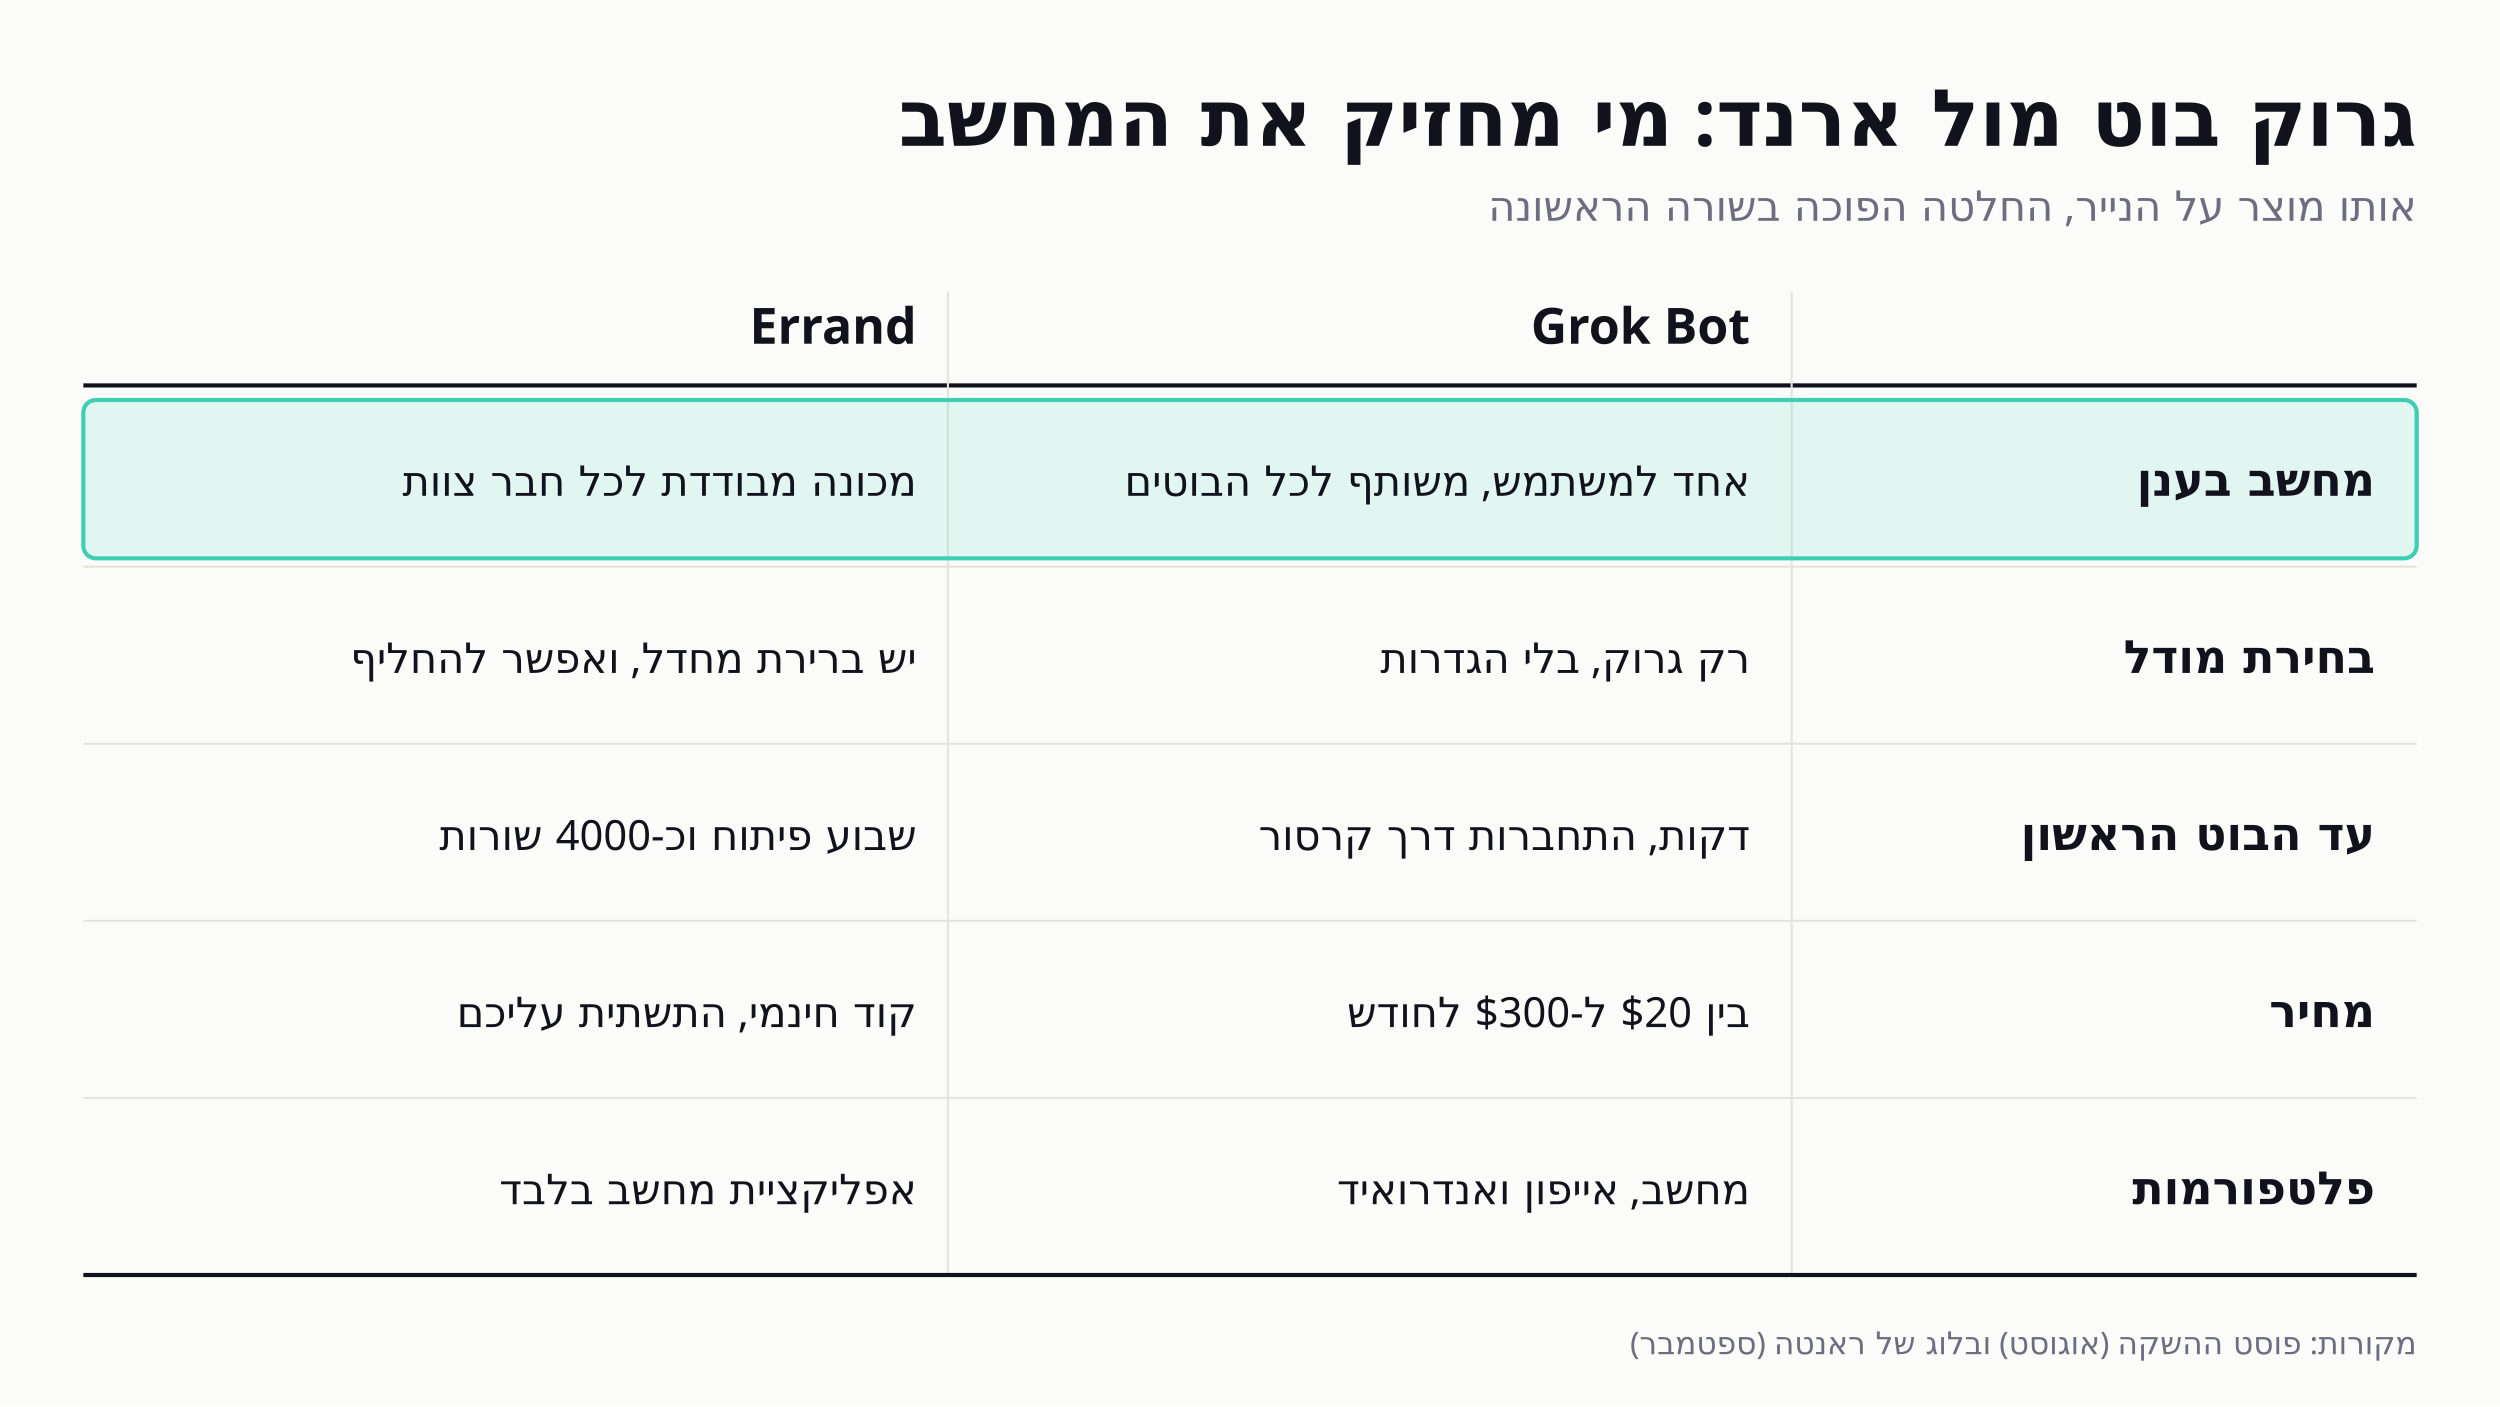
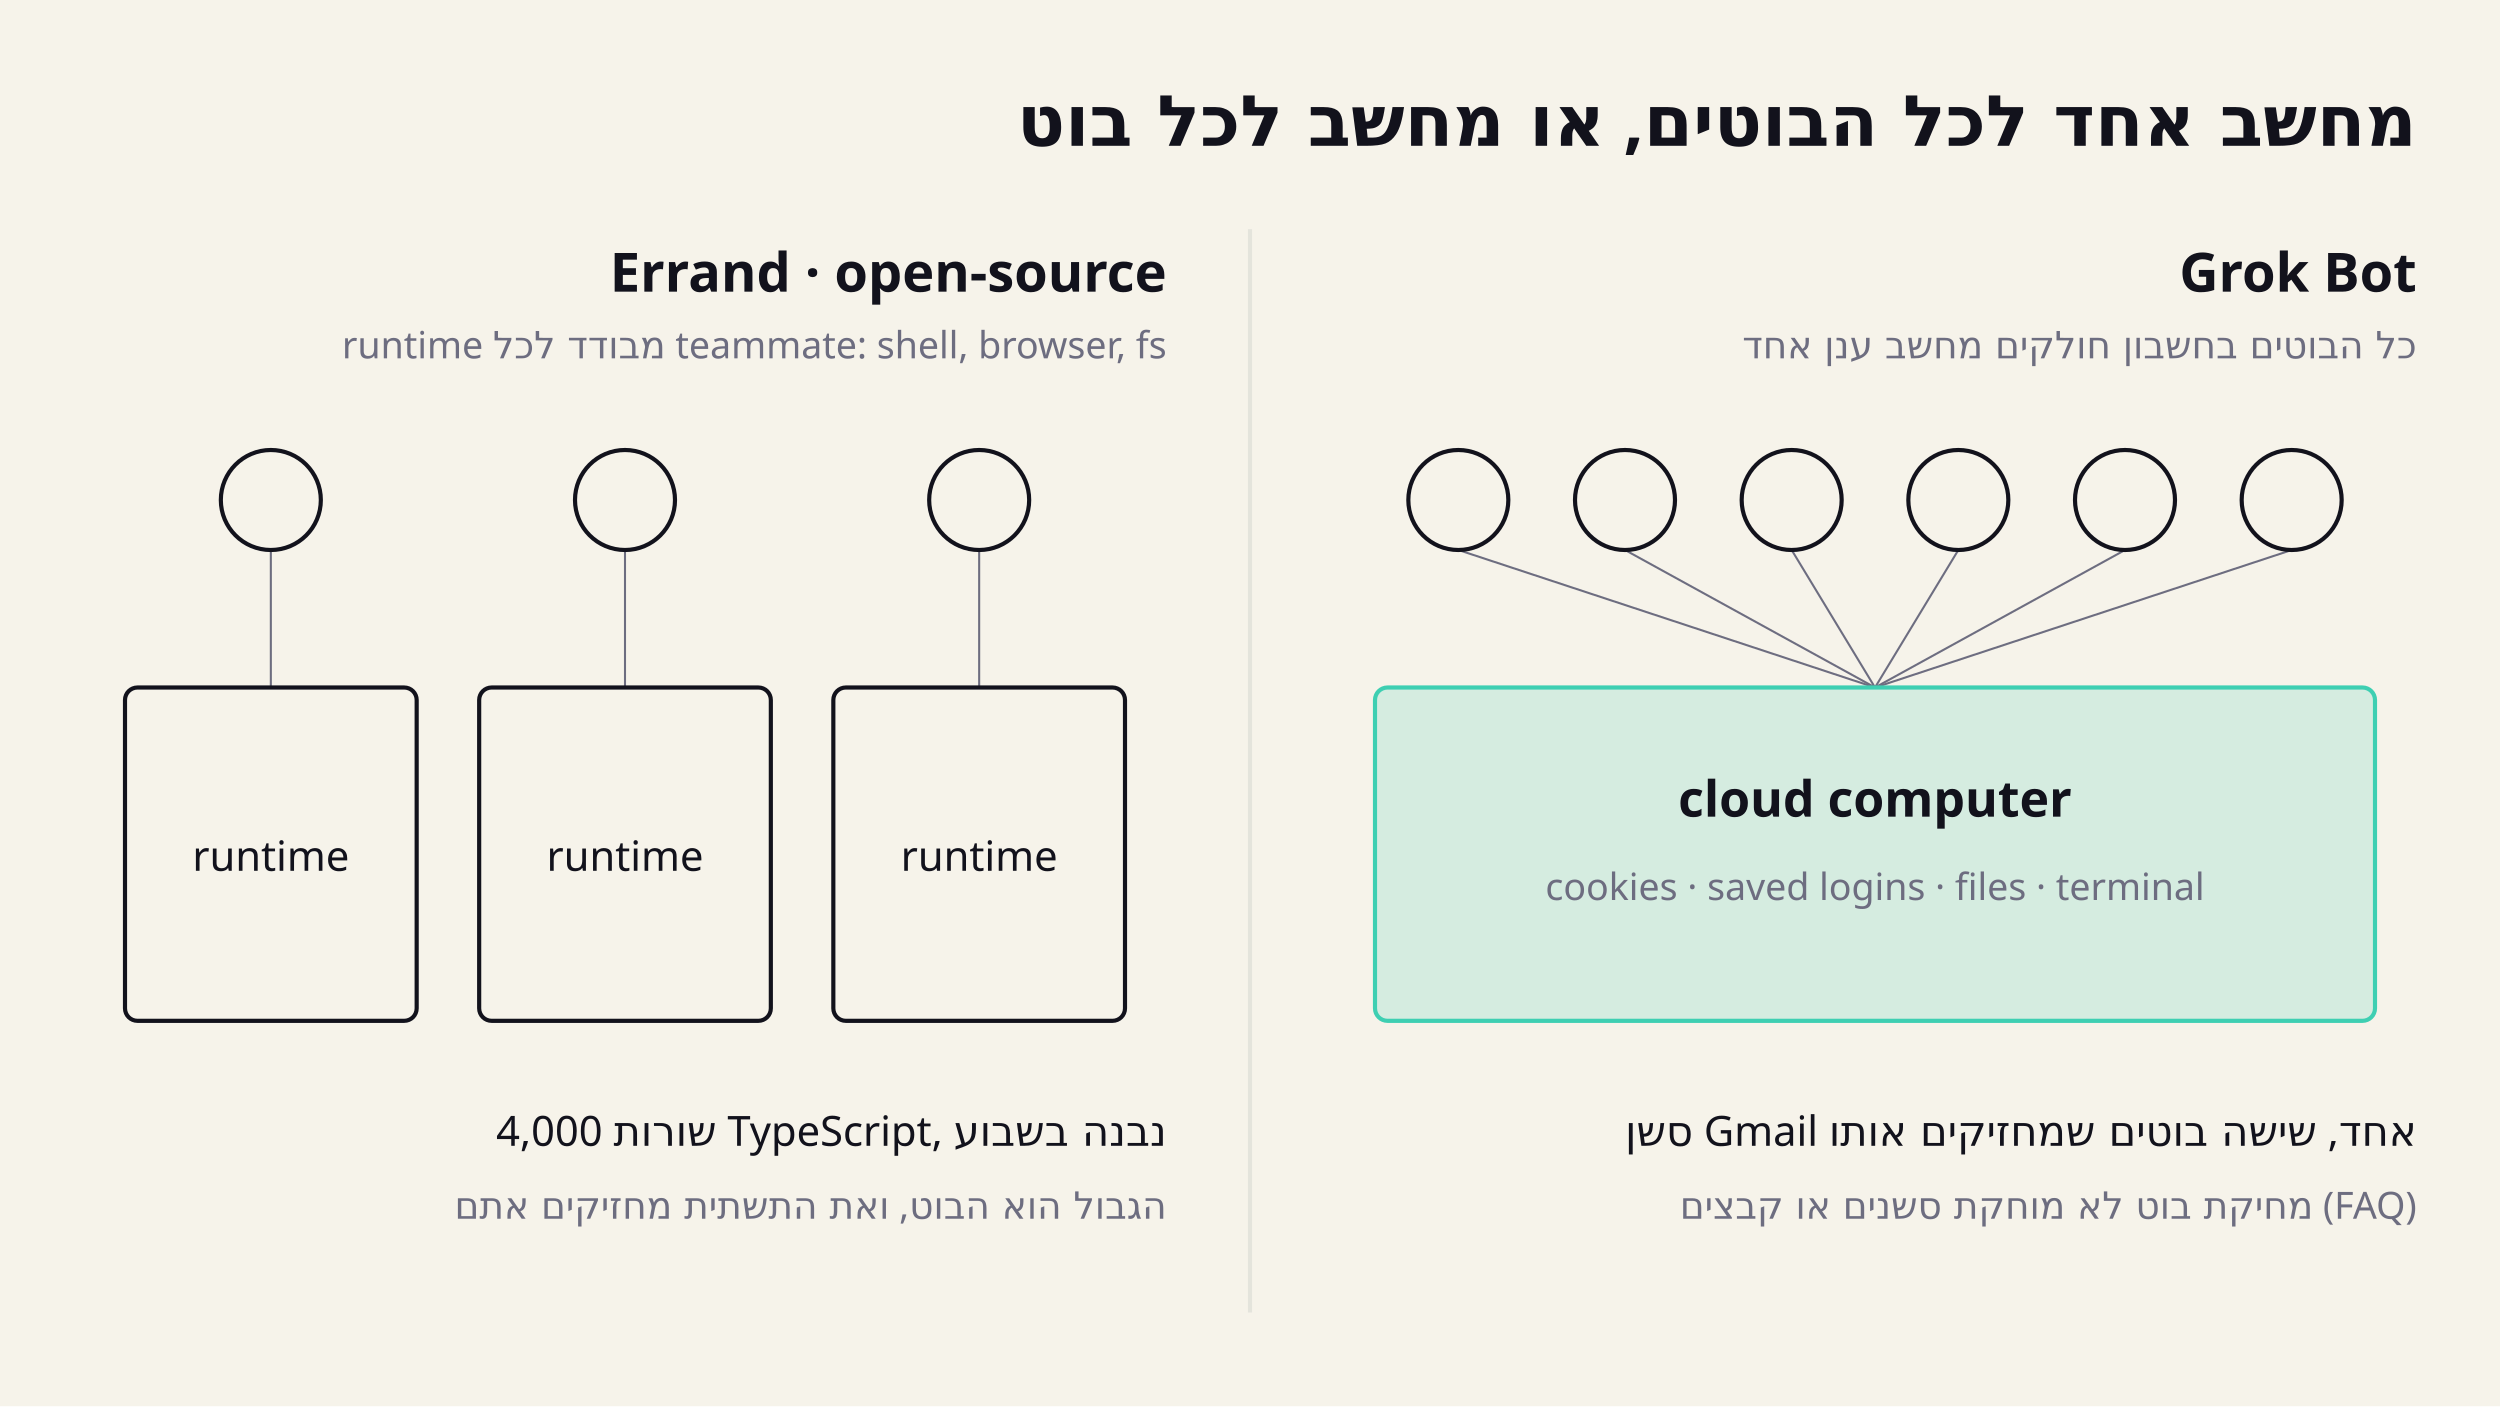
<svg xmlns="http://www.w3.org/2000/svg" viewBox="0 0 1200 675" width="1200" height="675">
-   <rect width="1200" height="675" fill="#fbfbf9" />
-   <text x="1160" y="70" text-anchor="end" font-family="Frank Ruhl Libre" font-weight="700" font-size="38" fill="#12121c">גרוק בוט מול ארנד: מי מחזיק את המחשב</text>
-   <text x="1160" y="106" text-anchor="end" font-family="Heebo" font-size="20" fill="#6d6d80">אותו מוצר על הנייר, החלטה הפוכה בשורה הראשונה</text>
-   <text x="840" y="165" text-anchor="end" font-family="Heebo" font-weight="700" font-size="24" fill="#12121c">Grok Bot</text>
-   <text x="440" y="165" text-anchor="end" font-family="Heebo" font-weight="700" font-size="24" fill="#12121c">Errand</text>
-   <line x1="40" y1="185" x2="1160" y2="185" stroke="#12121c" stroke-width="2" />
-   <line x1="860" y1="140" x2="860" y2="612" stroke="#e4e4dc" stroke-width="1" />
-   <line x1="455" y1="140" x2="455" y2="612" stroke="#e4e4dc" stroke-width="1" />
-   <rect x="40" y="192" width="1120" height="76" rx="6" fill="#3ecfb2" fill-opacity="0.14" stroke="#3ecfb2" stroke-width="2" />
-   <text x="1140" y="238" text-anchor="end" font-family="Heebo" font-weight="700" font-size="22" fill="#12121c">מחשב בענן</text>
-   <text x="840" y="238" text-anchor="end" font-family="Heebo" font-size="20" fill="#12121c">אחד למשתמש, משותף לכל הבוטים</text>
-   <text x="440" y="238" text-anchor="end" font-family="Heebo" font-size="20" fill="#12121c">מכונה מבודדת לכל חבר צוות</text>
-   <line x1="40" y1="272" x2="1160" y2="272" stroke="#e4e4dc" stroke-width="1" />
-   <text x="1140" y="323" text-anchor="end" font-family="Heebo" font-weight="700" font-size="22" fill="#12121c">בחירת מודל</text>
-   <text x="840" y="323" text-anchor="end" font-family="Heebo" font-size="20" fill="#12121c">רק גרוק, בלי הגדרות</text>
-   <text x="440" y="323" text-anchor="end" font-family="Heebo" font-size="20" fill="#12121c">יש ברירת מחדל, ואפשר להחליף</text>
-   <line x1="40" y1="357" x2="1160" y2="357" stroke="#e4e4dc" stroke-width="1" />
-   <text x="1140" y="408" text-anchor="end" font-family="Heebo" font-weight="700" font-size="22" fill="#12121c">עד הבוט הראשון</text>
-   <text x="840" y="408" text-anchor="end" font-family="Heebo" font-size="20" fill="#12121c">דקות, התחברות דרך קרסור</text>
-   <text x="440" y="408" text-anchor="end" font-family="Heebo" font-size="20" fill="#12121c">שבוע פיתוח וכ-4000 שורות</text>
-   <line x1="40" y1="442" x2="1160" y2="442" stroke="#e4e4dc" stroke-width="1" />
-   <text x="1140" y="493" text-anchor="end" font-family="Heebo" font-weight="700" font-size="22" fill="#12121c">מחיר</text>
-   <text x="840" y="493" text-anchor="end" font-family="Heebo" font-size="20" fill="#12121c">בין $20 ל-$300 לחודש</text>
-   <text x="440" y="493" text-anchor="end" font-family="Heebo" font-size="20" fill="#12121c">קוד חינמי, התשתית עליכם</text>
-   <line x1="40" y1="527" x2="1160" y2="527" stroke="#e4e4dc" stroke-width="1" />
-   <text x="1140" y="578" text-anchor="end" font-family="Heebo" font-weight="700" font-size="22" fill="#12121c">פלטפורמות</text>
-   <text x="840" y="578" text-anchor="end" font-family="Heebo" font-size="20" fill="#12121c">מחשב, אייפון ואנדרואיד</text>
-   <text x="440" y="578" text-anchor="end" font-family="Heebo" font-size="20" fill="#12121c">אפליקציית מחשב בלבד</text>
-   <line x1="40" y1="612" x2="1160" y2="612" stroke="#12121c" stroke-width="2" />
-   <text x="1160" y="650" text-anchor="end" font-family="Heebo" font-size="15" fill="#6d6d80">מקורות: פוסט ההשקה (אוגוסט) ובלוג של ראנטה (ספטמבר)</text>
+   <rect x="0" y="0" width="1200" height="675" fill="#f6f3ea" />
+   <text x="1160" y="70" font-family="Frank Ruhl Libre" font-weight="700" font-size="34" fill="#12121c" text-anchor="end">מחשב אחד לכל הבוטים, או מחשב לכל בוט</text>
+   <line x1="600" y1="110" x2="600" y2="630" stroke="#e4e4dc" stroke-width="2" />
+   <text x="1160" y="140" font-family="Heebo" font-weight="700" font-size="26" fill="#12121c" text-anchor="end">Grok Bot</text>
+   <text x="1160" y="172" font-family="Heebo" font-size="18" fill="#6d6d80" text-anchor="end">כל הבוטים בחשבון חולקים מחשב ענן אחד</text>
+   <line x1="700" y1="264" x2="900" y2="330" stroke="#6d6d80" stroke-width="1" />
+   <line x1="780" y1="264" x2="900" y2="330" stroke="#6d6d80" stroke-width="1" />
+   <line x1="860" y1="264" x2="900" y2="330" stroke="#6d6d80" stroke-width="1" />
+   <line x1="940" y1="264" x2="900" y2="330" stroke="#6d6d80" stroke-width="1" />
+   <line x1="1020" y1="264" x2="900" y2="330" stroke="#6d6d80" stroke-width="1" />
+   <line x1="1100" y1="264" x2="900" y2="330" stroke="#6d6d80" stroke-width="1" />
+   <circle cx="700" cy="240" r="24" fill="#f6f3ea" stroke="#12121c" stroke-width="2" />
+   <circle cx="780" cy="240" r="24" fill="#f6f3ea" stroke="#12121c" stroke-width="2" />
+   <circle cx="860" cy="240" r="24" fill="#f6f3ea" stroke="#12121c" stroke-width="2" />
+   <circle cx="940" cy="240" r="24" fill="#f6f3ea" stroke="#12121c" stroke-width="2" />
+   <circle cx="1020" cy="240" r="24" fill="#f6f3ea" stroke="#12121c" stroke-width="2" />
+   <circle cx="1100" cy="240" r="24" fill="#f6f3ea" stroke="#12121c" stroke-width="2" />
+   <rect x="660" y="330" width="480" height="160" rx="6" fill="#3ecfb2" fill-opacity="0.18" stroke="#3ecfb2" stroke-width="2" />
+   <text x="900" y="392" font-family="Heebo" font-weight="700" font-size="24" fill="#12121c" text-anchor="middle">cloud computer</text>
+   <text x="900" y="432" font-family="Heebo" font-size="18" fill="#6d6d80" text-anchor="middle">cookies · saved logins · files · terminal</text>
+   <text x="1160" y="550" font-family="Heebo" font-size="20" fill="#12121c" text-anchor="end">סשן Gmail אחד, שישה בוטים שמחזיקים אותו</text>
+   <text x="1160" y="585" font-family="Heebo" font-size="18" fill="#6d6d80" text-anchor="end">מחיקת בוט לא מוחקת סשנים או קבצים (FAQ)</text>
+   <text x="560" y="140" font-family="Heebo" font-weight="700" font-size="26" fill="#12121c" text-anchor="end">Errand · open-source</text>
+   <text x="560" y="172" font-family="Heebo" font-size="18" fill="#6d6d80" text-anchor="end">runtime מבודד לכל teammate: shell, browser, fs</text>
+   <line x1="130" y1="264" x2="130" y2="330" stroke="#6d6d80" stroke-width="1" />
+   <line x1="300" y1="264" x2="300" y2="330" stroke="#6d6d80" stroke-width="1" />
+   <line x1="470" y1="264" x2="470" y2="330" stroke="#6d6d80" stroke-width="1" />
+   <circle cx="130" cy="240" r="24" fill="#f6f3ea" stroke="#12121c" stroke-width="2" />
+   <circle cx="300" cy="240" r="24" fill="#f6f3ea" stroke="#12121c" stroke-width="2" />
+   <circle cx="470" cy="240" r="24" fill="#f6f3ea" stroke="#12121c" stroke-width="2" />
+   <rect x="60" y="330" width="140" height="160" rx="6" fill="none" stroke="#12121c" stroke-width="2" />
+   <rect x="230" y="330" width="140" height="160" rx="6" fill="none" stroke="#12121c" stroke-width="2" />
+   <rect x="400" y="330" width="140" height="160" rx="6" fill="none" stroke="#12121c" stroke-width="2" />
+   <text x="130" y="418" font-family="Heebo" font-size="20" fill="#12121c" text-anchor="middle">runtime</text>
+   <text x="300" y="418" font-family="Heebo" font-size="20" fill="#12121c" text-anchor="middle">runtime</text>
+   <text x="470" y="418" font-family="Heebo" font-size="20" fill="#12121c" text-anchor="middle">runtime</text>
+   <text x="560" y="550" font-family="Heebo" font-size="20" fill="#12121c" text-anchor="end">4,000 שורות TypeScript, נבנה בשבוע</text>
+   <text x="560" y="585" font-family="Heebo" font-size="18" fill="#6d6d80" text-anchor="end">הגבול הוא הבוט, ואת התשתית מחזיקים אתם</text>
</svg>
